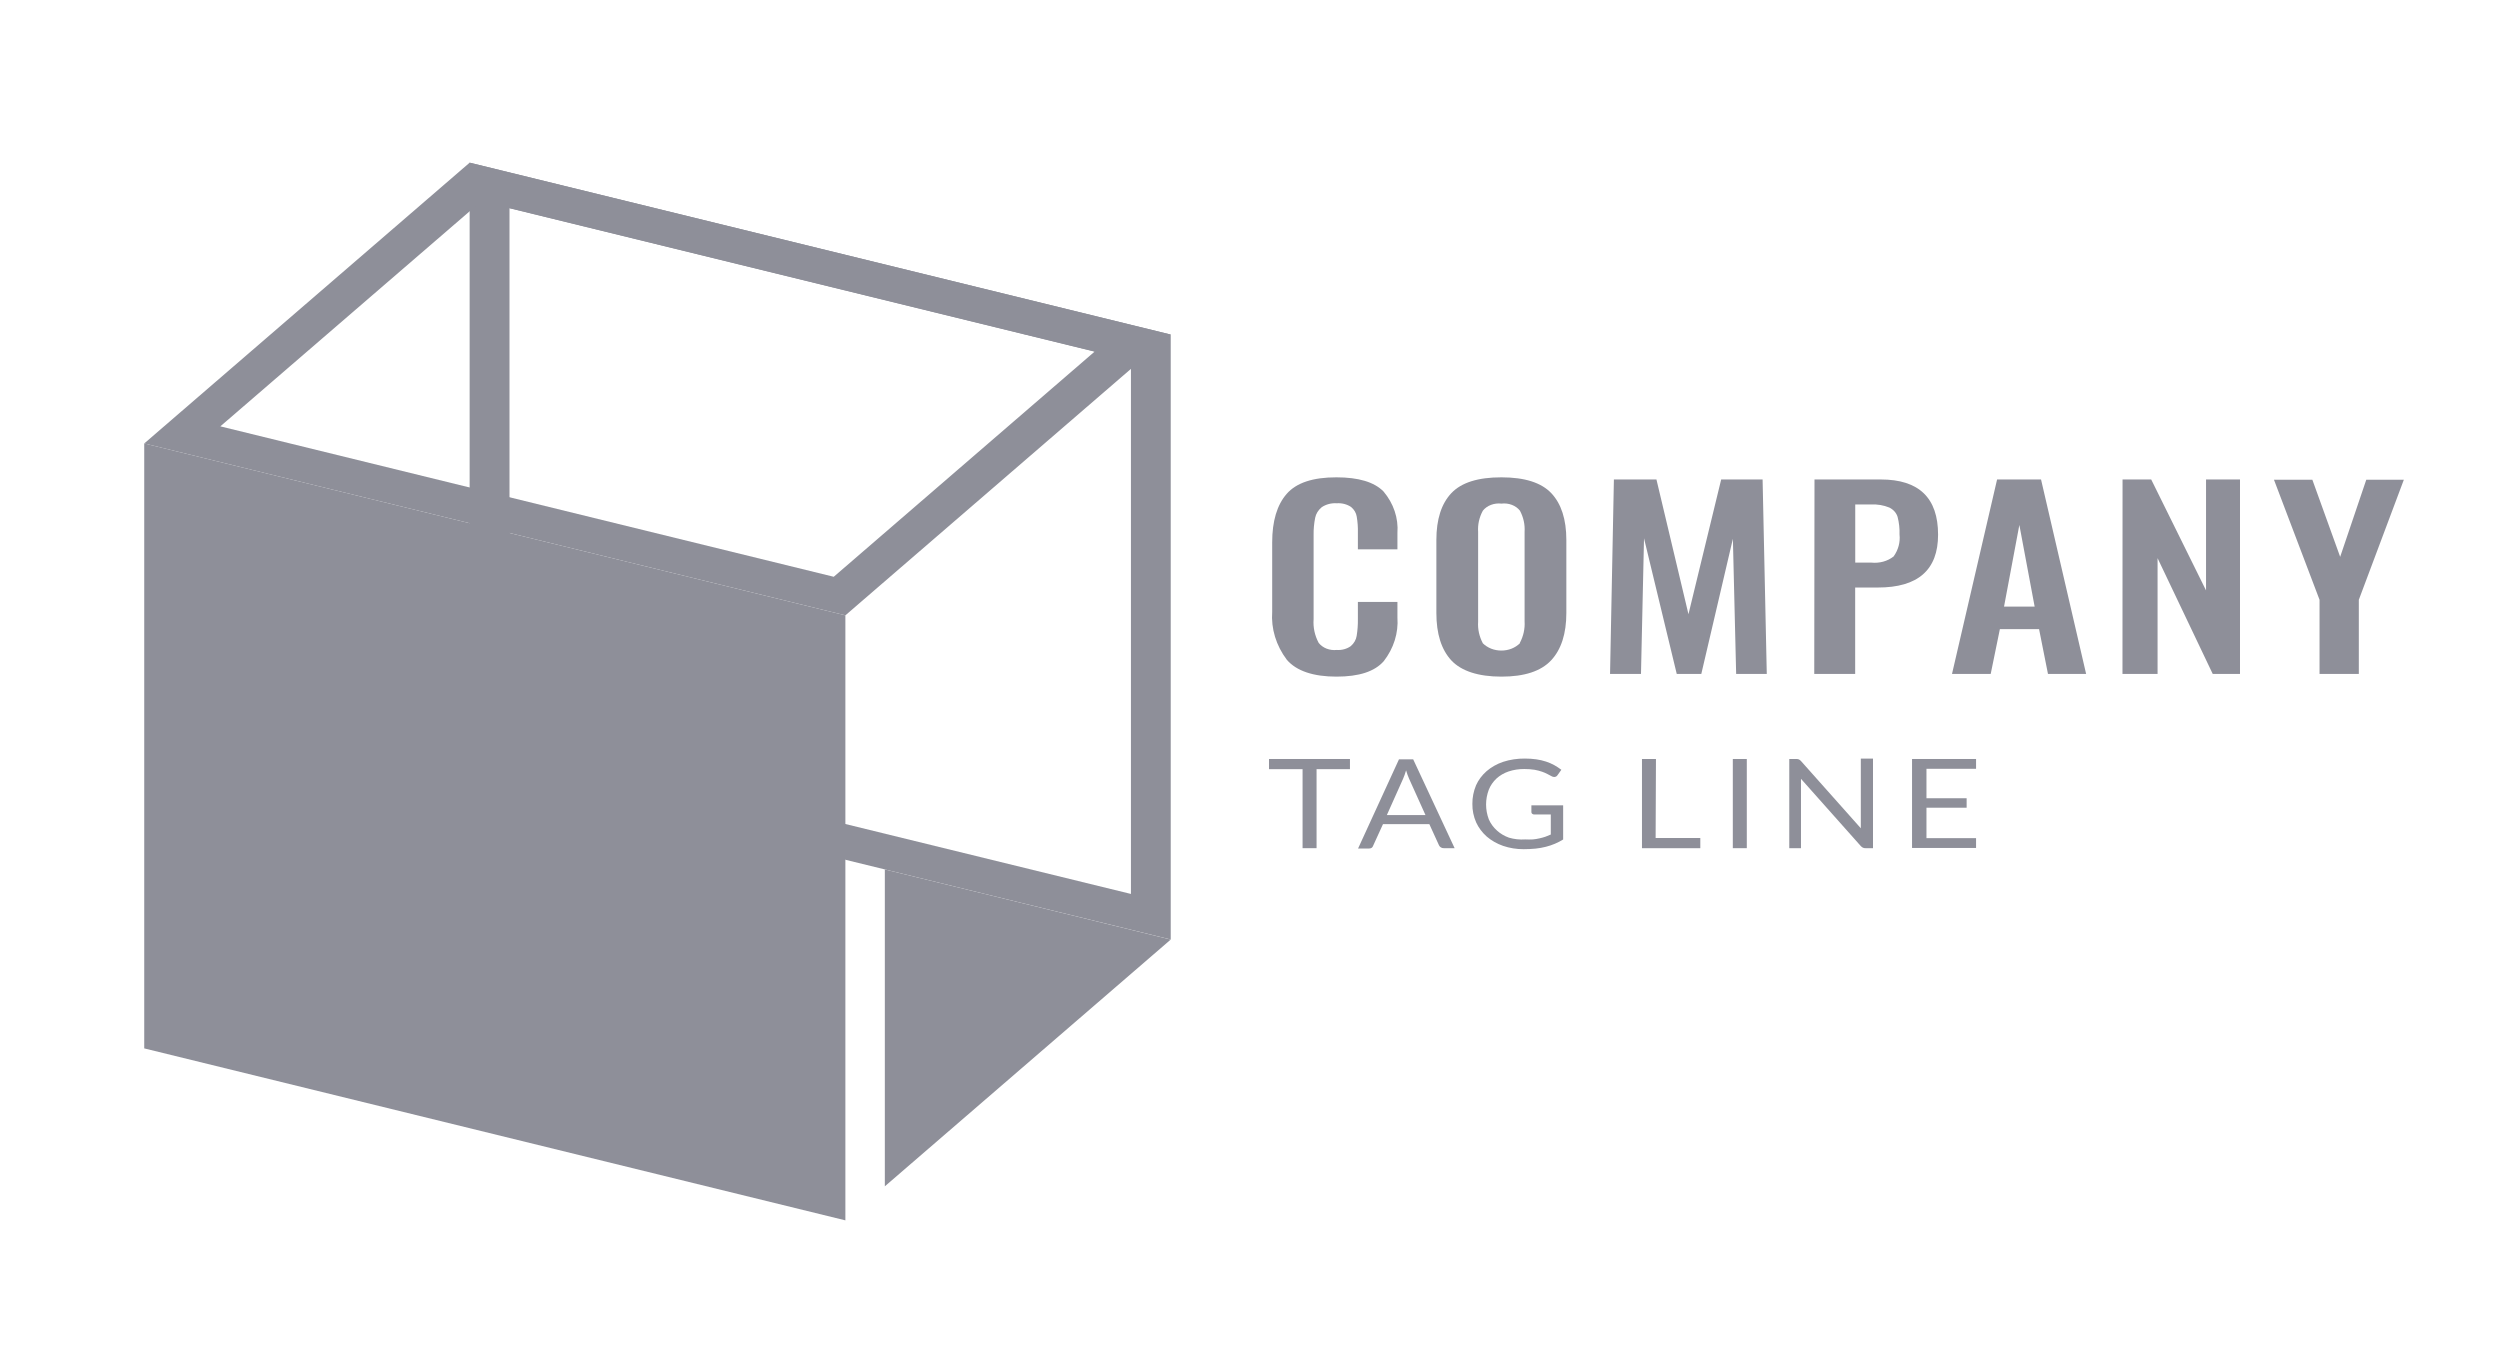
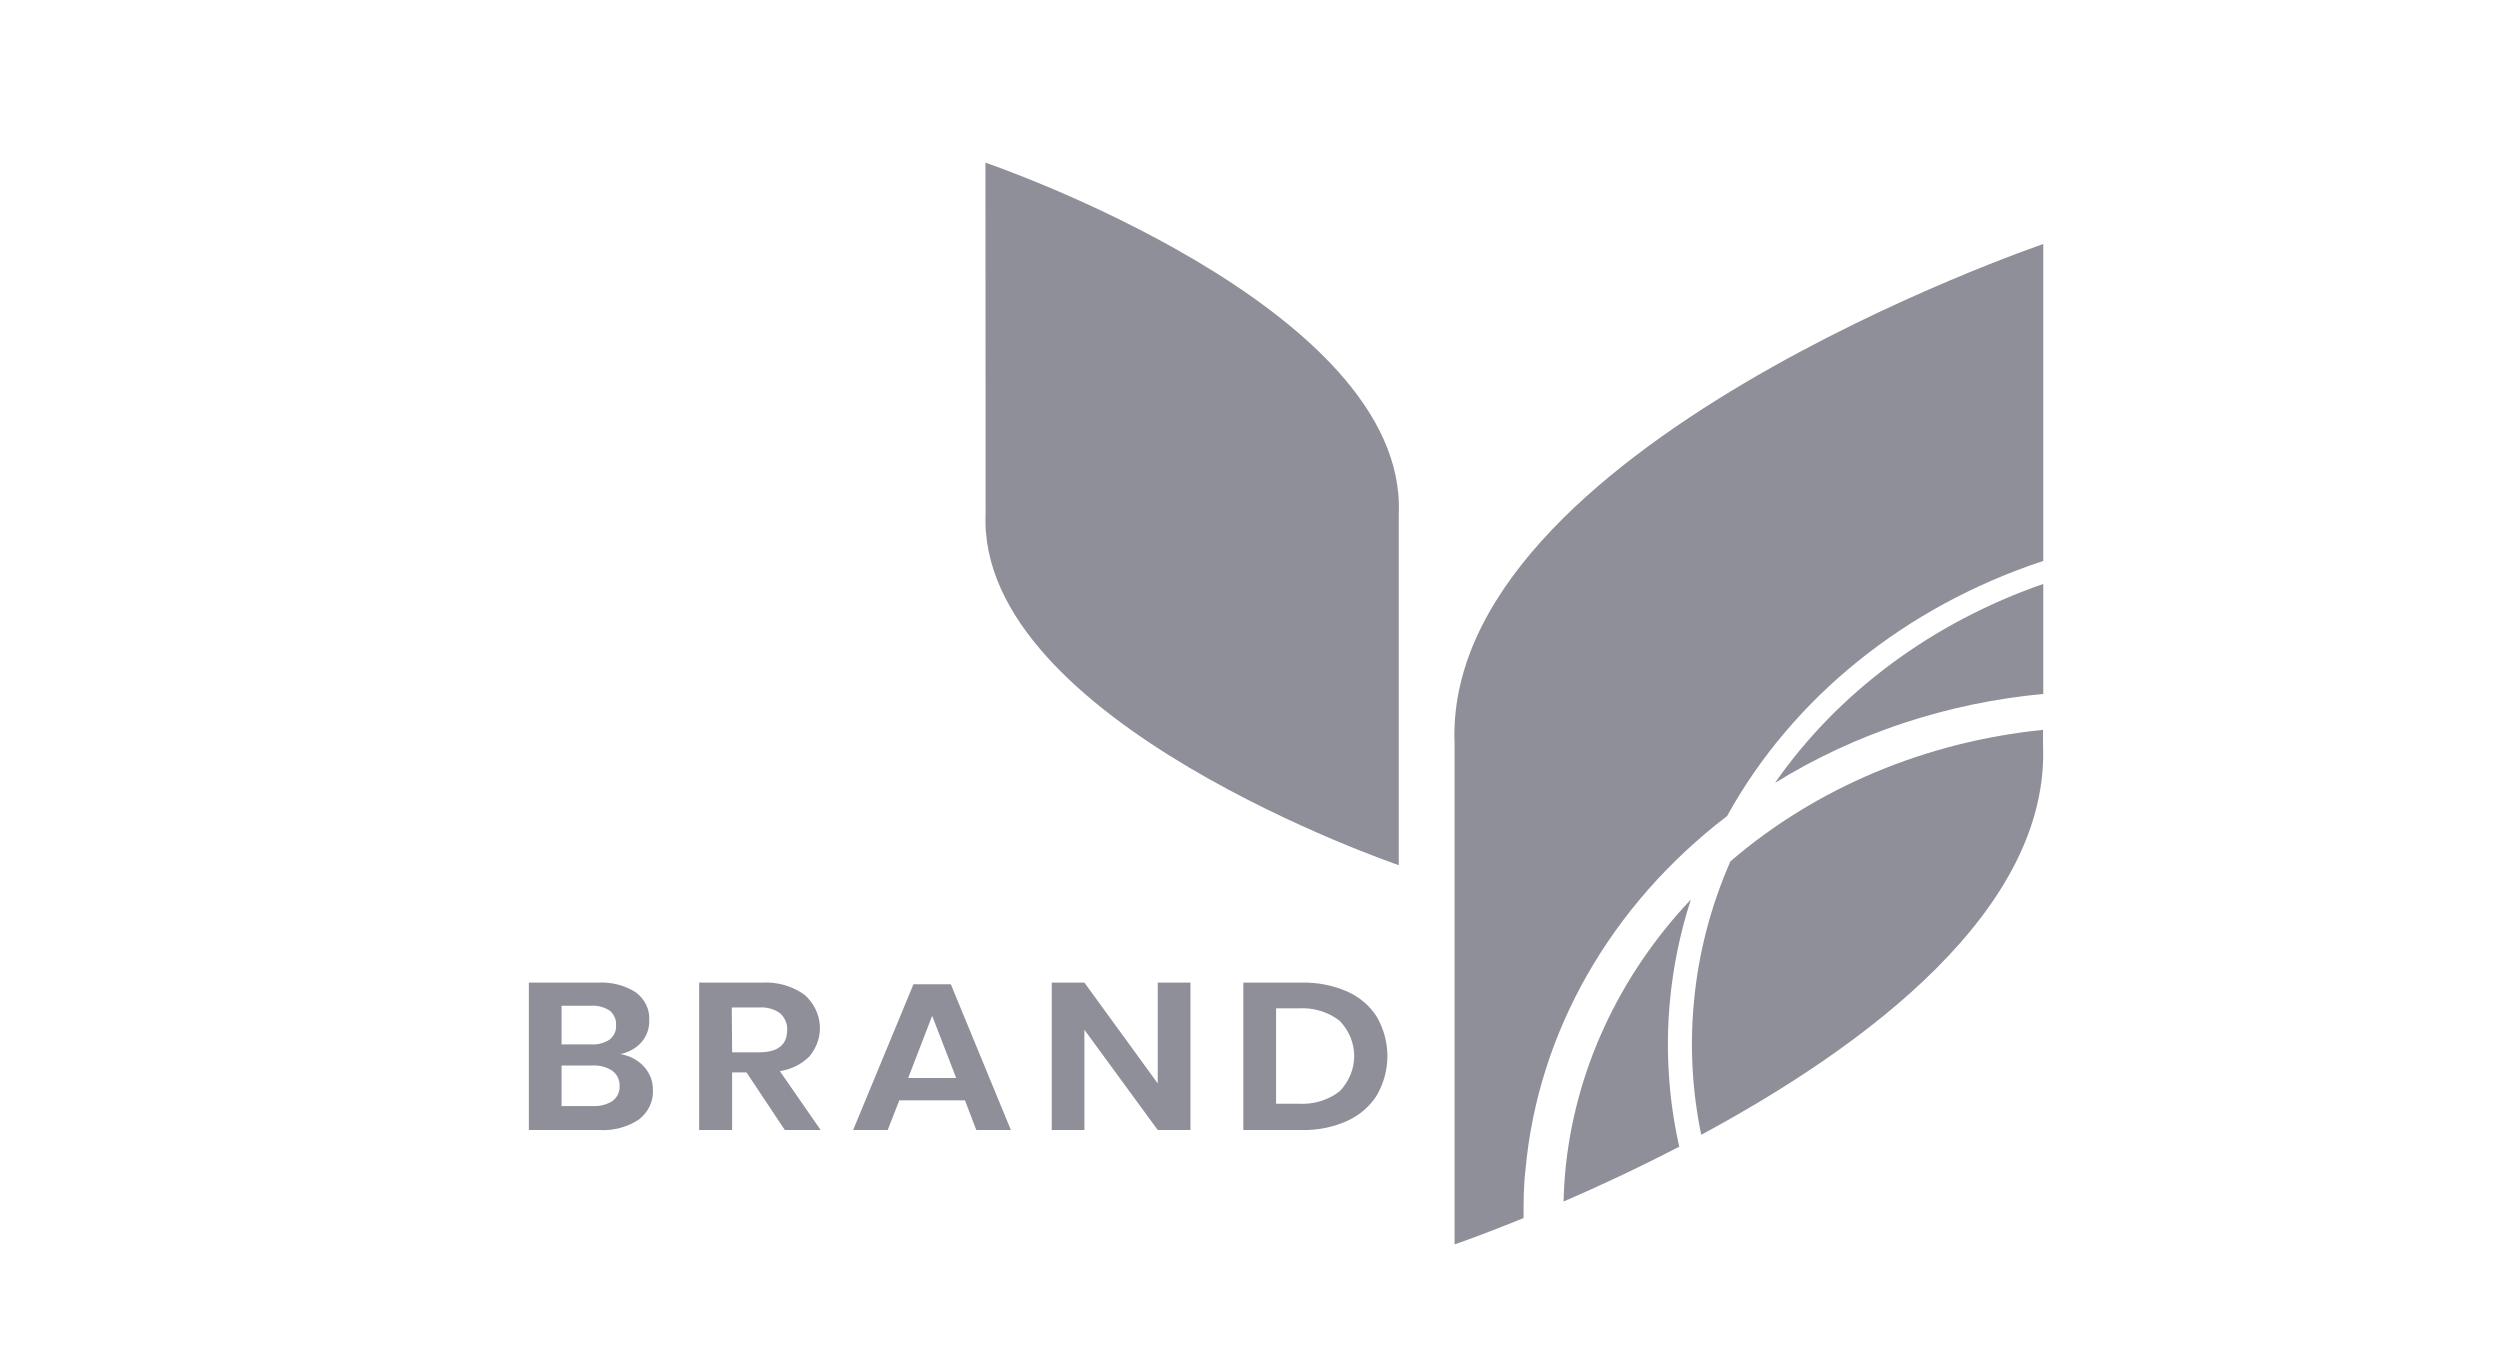
<svg xmlns="http://www.w3.org/2000/svg" width="104" height="56" viewBox="0 0 104 56" fill="none">
-   <path d="M53.529 27.443C53.085 26.852 52.873 26.154 52.923 25.451V22.563C52.923 21.678 53.124 21.005 53.526 20.545C53.928 20.084 54.618 19.855 55.596 19.857C56.515 19.857 57.168 20.053 57.554 20.445C57.975 20.945 58.179 21.556 58.133 22.172V22.851H56.488V22.164C56.494 21.939 56.478 21.714 56.44 21.491C56.417 21.339 56.334 21.198 56.206 21.091C56.037 20.977 55.824 20.921 55.61 20.936C55.384 20.921 55.161 20.98 54.983 21.1C54.84 21.218 54.744 21.372 54.711 21.541C54.664 21.776 54.642 22.015 54.646 22.255V25.76C54.62 26.098 54.693 26.436 54.857 26.744C54.939 26.848 55.053 26.931 55.185 26.983C55.318 27.034 55.465 27.054 55.61 27.038C55.82 27.053 56.029 26.996 56.192 26.879C56.326 26.764 56.412 26.615 56.437 26.453C56.475 26.221 56.492 25.986 56.488 25.751V25.04H58.133V25.689C58.179 26.332 57.979 26.97 57.564 27.505C57.186 27.934 56.542 28.148 55.596 28.148C54.65 28.148 53.934 27.919 53.529 27.443Z" fill="#8E8F99" />
-   <path d="M60.376 27.473C59.961 27.023 59.753 26.368 59.753 25.501V22.463C59.753 21.605 59.961 20.956 60.376 20.515C60.792 20.075 61.486 19.855 62.46 19.857C63.427 19.857 64.118 20.077 64.533 20.515C64.949 20.956 65.16 21.605 65.16 22.463V25.501C65.16 26.359 64.949 27.017 64.527 27.47C64.104 27.922 63.417 28.148 62.46 28.148C61.503 28.148 60.795 27.919 60.376 27.473ZM63.226 26.744C63.375 26.462 63.443 26.154 63.423 25.845V22.125C63.443 21.822 63.376 21.52 63.229 21.244C63.146 21.138 63.03 21.054 62.894 21.002C62.758 20.95 62.607 20.932 62.46 20.95C62.312 20.933 62.162 20.951 62.025 21.003C61.889 21.054 61.772 21.138 61.687 21.244C61.537 21.519 61.469 21.822 61.49 22.125V25.863C61.469 26.172 61.537 26.48 61.687 26.762C61.783 26.856 61.901 26.932 62.034 26.985C62.167 27.037 62.311 27.063 62.457 27.063C62.602 27.063 62.746 27.037 62.879 26.985C63.012 26.932 63.13 26.856 63.226 26.762V26.744Z" fill="#8E8F99" />
-   <path d="M67.138 19.946H68.908L70.24 25.551L71.601 19.946H73.324L73.498 28.037H72.224L72.088 22.414L70.774 28.037H69.753L68.391 22.393L68.265 28.037H66.978L67.138 19.946Z" fill="#8E8F99" />
-   <path d="M75.483 19.946H78.241C79.829 19.946 80.624 20.712 80.624 22.243C80.624 23.71 79.787 24.443 78.115 24.441H77.175V28.037H75.473L75.483 19.946ZM77.839 23.404C78.007 23.422 78.178 23.409 78.34 23.365C78.501 23.321 78.65 23.247 78.775 23.148C78.97 22.875 79.056 22.554 79.02 22.235C79.029 21.988 79.002 21.741 78.939 21.5C78.914 21.42 78.872 21.344 78.813 21.278C78.755 21.212 78.682 21.157 78.598 21.115C78.362 21.017 78.101 20.973 77.839 20.986H77.178V23.404H77.839Z" fill="#8E8F99" />
-   <path d="M83.079 19.946H84.907L86.783 28.037H85.196L84.825 26.171H83.195L82.813 28.037H81.203L83.079 19.946ZM84.641 25.234L84.005 21.838L83.368 25.234H84.641Z" fill="#8E8F99" />
-   <path d="M88.298 19.946H89.49L91.771 24.561V19.946H93.184V28.037H92.05L89.755 23.219V28.037H88.295L88.298 19.946Z" fill="#8E8F99" />
-   <path d="M96.493 24.952L94.597 19.957H96.194L97.351 23.165L98.437 19.957H100L98.127 24.952V28.036H96.493V24.952Z" fill="#8E8F99" />
-   <path d="M56.158 31.574V31.997H54.769V35.284H54.187V31.997H52.791V31.574H56.158Z" fill="#8E8F99" />
-   <path d="M60.512 35.284H60.063C60.017 35.287 59.972 35.274 59.937 35.249C59.903 35.228 59.877 35.198 59.862 35.164L59.46 34.283H57.533L57.131 35.164C57.12 35.201 57.099 35.235 57.07 35.264C57.035 35.288 56.99 35.301 56.944 35.299H56.495L58.197 31.589H58.789L60.512 35.284ZM57.693 33.907H59.3L58.619 32.397C58.569 32.282 58.527 32.166 58.493 32.047C58.469 32.117 58.449 32.185 58.429 32.244L58.367 32.4L57.693 33.907Z" fill="#8E8F99" />
-   <path d="M63.447 34.92C63.554 34.925 63.661 34.925 63.767 34.92C63.859 34.912 63.95 34.897 64.04 34.876C64.123 34.858 64.205 34.836 64.285 34.809C64.36 34.782 64.435 34.75 64.513 34.717V33.883H63.832C63.815 33.884 63.798 33.882 63.782 33.877C63.767 33.871 63.752 33.864 63.74 33.854C63.729 33.845 63.72 33.835 63.714 33.823C63.708 33.812 63.705 33.799 63.706 33.786V33.501H65.027V34.923C64.919 34.99 64.805 35.049 64.686 35.099C64.565 35.151 64.439 35.193 64.309 35.226C64.169 35.261 64.027 35.287 63.883 35.302C63.718 35.318 63.552 35.326 63.386 35.326C63.092 35.328 62.801 35.281 62.528 35.188C62.273 35.099 62.041 34.967 61.847 34.8C61.657 34.63 61.508 34.431 61.408 34.212C61.3 33.966 61.247 33.705 61.251 33.442C61.248 33.178 61.3 32.915 61.404 32.667C61.502 32.447 61.652 32.247 61.844 32.079C62.038 31.912 62.27 31.781 62.525 31.694C62.816 31.599 63.126 31.553 63.437 31.556C63.596 31.556 63.754 31.567 63.91 31.588C64.049 31.608 64.184 31.639 64.315 31.682C64.434 31.721 64.549 31.77 64.656 31.829C64.76 31.887 64.859 31.952 64.952 32.023L64.789 32.252C64.776 32.273 64.757 32.291 64.733 32.303C64.71 32.316 64.683 32.322 64.656 32.323C64.618 32.322 64.582 32.312 64.55 32.293C64.499 32.27 64.445 32.241 64.383 32.205C64.311 32.166 64.235 32.133 64.155 32.105C64.054 32.07 63.949 32.043 63.842 32.023C63.7 32.001 63.555 31.99 63.41 31.991C63.185 31.989 62.962 32.024 62.753 32.094C62.563 32.159 62.392 32.26 62.252 32.388C62.111 32.521 62.003 32.678 61.935 32.849C61.783 33.251 61.783 33.684 61.935 34.086C62.01 34.26 62.126 34.419 62.276 34.553C62.416 34.68 62.585 34.78 62.773 34.847C62.99 34.911 63.219 34.936 63.447 34.92V34.92Z" fill="#8E8F99" />
-   <path d="M68.874 34.861H70.733V35.284H68.306V31.574H68.888L68.874 34.861Z" fill="#8E8F99" />
-   <path d="M72.667 35.284H72.085V31.574H72.667V35.284Z" fill="#8E8F99" />
-   <path d="M74.832 31.591C74.867 31.608 74.897 31.631 74.921 31.659L77.41 34.456C77.406 34.412 77.406 34.368 77.41 34.324C77.41 34.283 77.41 34.241 77.41 34.203V31.559H77.917V35.285H77.624C77.581 35.288 77.537 35.28 77.498 35.264C77.463 35.245 77.432 35.221 77.406 35.193L74.921 32.399C74.921 32.443 74.921 32.484 74.921 32.526C74.921 32.567 74.921 32.605 74.921 32.64V35.285H74.434V31.574H74.737C74.77 31.574 74.802 31.58 74.832 31.591V31.591Z" fill="#8E8F99" />
-   <path d="M82.204 31.574V31.982H80.141V33.207H81.812V33.601H80.141V34.867H82.204V35.275H79.541V31.574H82.204Z" fill="#8E8F99" />
-   <path d="M21.195 8.659L47.047 14.993V37.188L21.195 30.857V8.659ZM19.537 6.767V31.935L48.702 39.083V13.918L19.537 6.767Z" fill="#8E8F99" />
-   <path d="M35.168 50.767L6 43.613V18.447L35.168 25.598V50.767Z" fill="#8E8F99" />
-   <path d="M20.02 8.374L45.535 14.628L34.684 23.994L9.166 17.736L20.02 8.374ZM19.537 6.767L6 18.448L35.168 25.598L48.702 13.917L19.537 6.767Z" fill="#8E8F99" />
-   <path d="M36.809 49.351L48.702 39.086L36.809 36.169V49.351Z" fill="#8E8F99" />
+   <path d="M26.792 44.373C27.037 44.647 27.168 44.989 27.161 45.341C27.174 45.57 27.129 45.799 27.03 46.011C26.931 46.222 26.78 46.411 26.589 46.563C26.112 46.887 25.521 47.046 24.925 47.009H22V40.877H24.865C25.431 40.843 25.992 40.987 26.453 41.284C26.637 41.424 26.784 41.6 26.881 41.799C26.977 41.998 27.021 42.215 27.008 42.432C27.025 42.77 26.907 43.103 26.675 43.369C26.453 43.613 26.146 43.782 25.804 43.849C26.192 43.913 26.542 44.098 26.792 44.373V44.373ZM23.361 43.447H24.586C24.864 43.466 25.14 43.394 25.364 43.244C25.456 43.169 25.528 43.075 25.573 42.972C25.619 42.868 25.637 42.756 25.627 42.644C25.636 42.533 25.617 42.422 25.572 42.319C25.527 42.215 25.457 42.122 25.368 42.045C25.137 41.891 24.852 41.818 24.566 41.839H23.361V43.447ZM25.484 45.799C25.582 45.722 25.66 45.626 25.71 45.518C25.76 45.41 25.782 45.293 25.774 45.176C25.781 45.058 25.758 44.939 25.707 44.83C25.656 44.721 25.577 44.624 25.477 44.547C25.238 44.387 24.943 44.308 24.645 44.325H23.361V46.012H24.662C24.955 46.027 25.245 45.952 25.484 45.799V45.799Z" fill="#8E8F99" />
+   <path d="M32.649 47.009L31.055 44.613H30.456V47.009H29.085V40.877H31.68C32.335 40.836 32.981 41.022 33.487 41.398C33.85 41.731 34.069 42.17 34.104 42.635C34.14 43.1 33.989 43.561 33.68 43.936C33.36 44.266 32.923 44.486 32.442 44.559L34.139 47.009H32.649ZM30.456 43.777H31.577C32.356 43.777 32.745 43.467 32.745 42.848C32.753 42.722 32.732 42.595 32.682 42.477C32.633 42.358 32.557 42.25 32.459 42.159C32.213 41.975 31.896 41.886 31.577 41.91H30.442L30.456 43.777Z" fill="#8E8F99" />
+   <path d="M40.143 45.775H37.411L36.928 47.009H35.49L38 40.946H39.554L42.053 47.009H40.615L40.143 45.775ZM39.777 44.846L38.778 42.258L37.78 44.846H39.777Z" fill="#8E8F99" />
+   <path d="M49.523 47.009H48.162L45.111 42.839V47.009H43.753V40.877H45.111L48.162 45.071V40.877H49.523V47.009Z" fill="#8E8F99" />
+   <path d="M57.29 45.541C57.009 46.004 56.58 46.381 56.059 46.623C55.467 46.892 54.809 47.025 54.146 47.009H51.723V40.877H54.146C54.808 40.861 55.465 40.991 56.059 41.254C56.58 41.491 57.009 41.864 57.29 42.324C57.57 42.823 57.716 43.374 57.716 43.933C57.716 44.492 57.57 45.043 57.29 45.541V45.541ZM55.733 45.395C56.121 44.987 56.335 44.468 56.335 43.931C56.335 43.394 56.121 42.875 55.733 42.468C55.263 42.099 54.651 41.911 54.029 41.946H53.084V45.916H54.029C54.651 45.951 55.263 45.764 55.733 45.395Z" fill="#8E8F99" />
+   <path d="M40.995 6.767C40.995 6.767 58.561 12.737 58.189 21.377V35.991C58.189 35.991 40.635 30.017 41.001 21.377L40.995 6.767Z" fill="#8E8F99" />
+   <path d="M73.839 32.569C77.156 30.514 80.994 29.241 85 28.867V24.292C80.384 25.893 76.469 28.797 73.839 32.569V32.569Z" fill="#8E8F99" />
+   <path d="M71.846 33.948C74.561 29.025 79.269 25.227 85 23.334V10.152C85 10.152 59.982 18.657 60.511 30.961V51.767C60.511 51.767 61.626 51.386 63.38 50.673C63.38 50.008 63.38 49.337 63.46 48.663C63.978 42.951 66.994 37.658 71.846 33.948Z" fill="#8E8F99" />
+   <path d="M69.466 41.677C69.598 40.234 69.891 38.807 70.341 37.417C67.32 40.621 65.491 44.597 65.11 48.786C65.074 49.181 65.054 49.577 65.044 49.984C66.465 49.37 68.119 48.603 69.856 47.701C69.412 45.72 69.281 43.691 69.466 41.677V41.677Z" fill="#8E8F99" />
+   <path d="M70.461 41.752C70.295 43.575 70.399 45.409 70.771 47.207C77.606 43.525 85.286 37.836 84.99 30.961V30.362C80.107 30.854 75.538 32.776 71.985 35.832C71.154 37.726 70.64 39.721 70.461 41.752V41.752Z" fill="#8E8F99" />
</svg>
